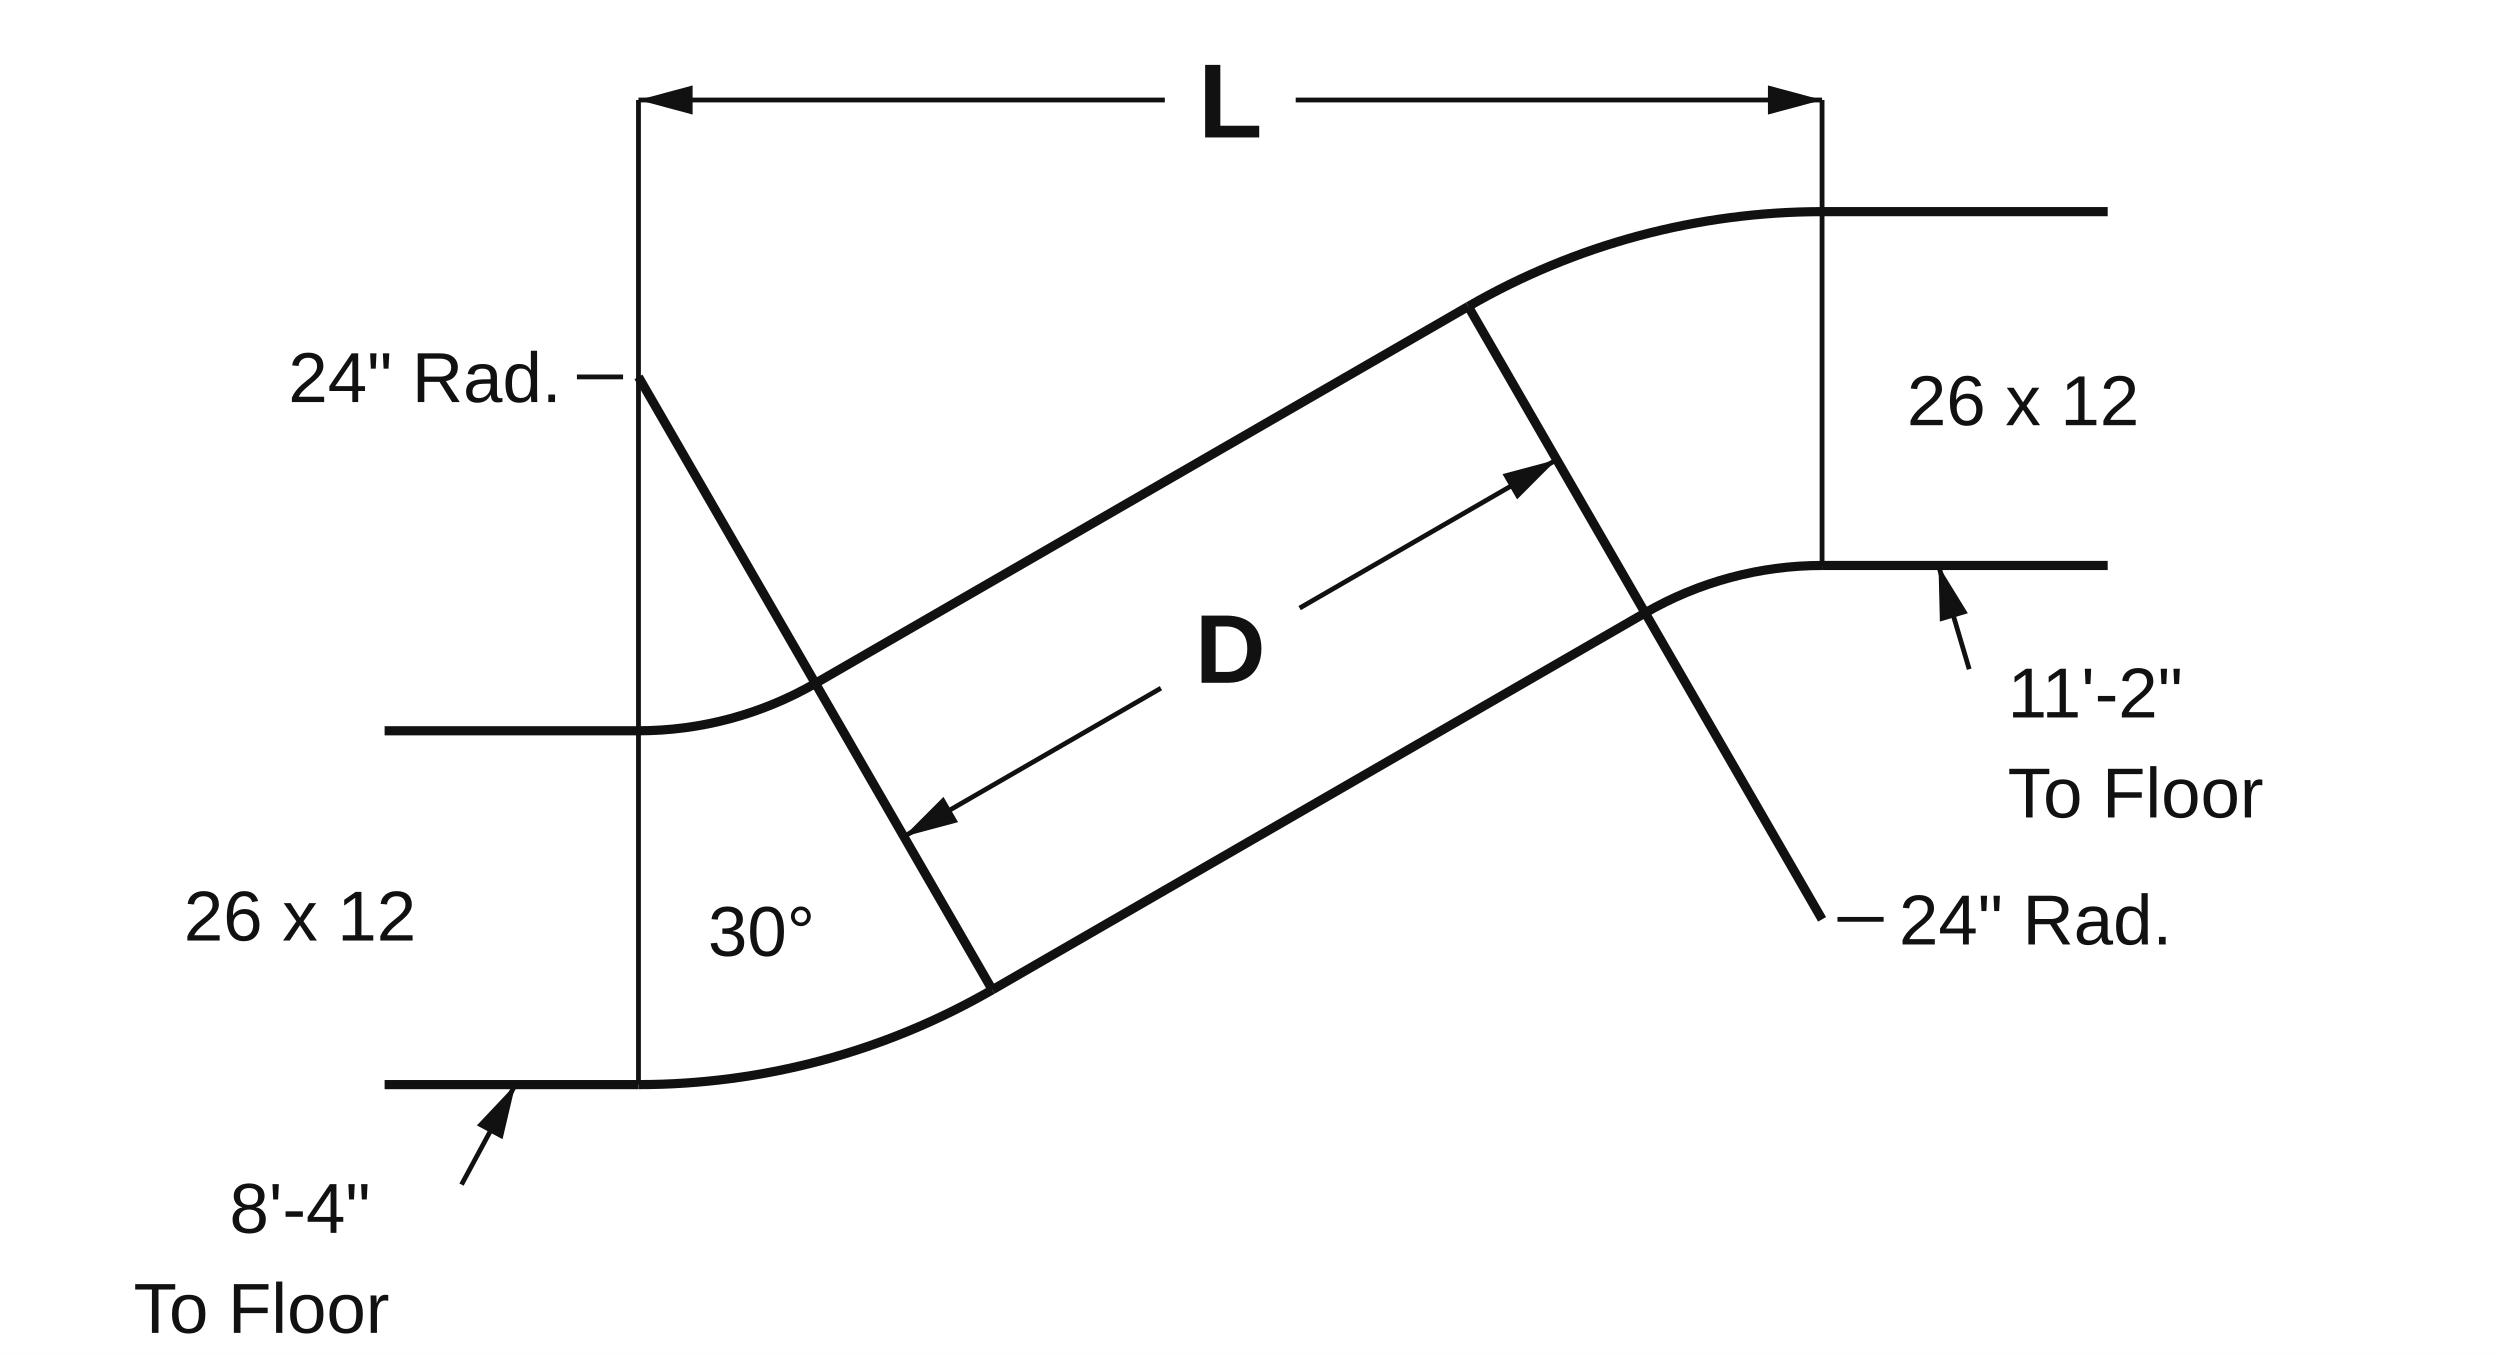
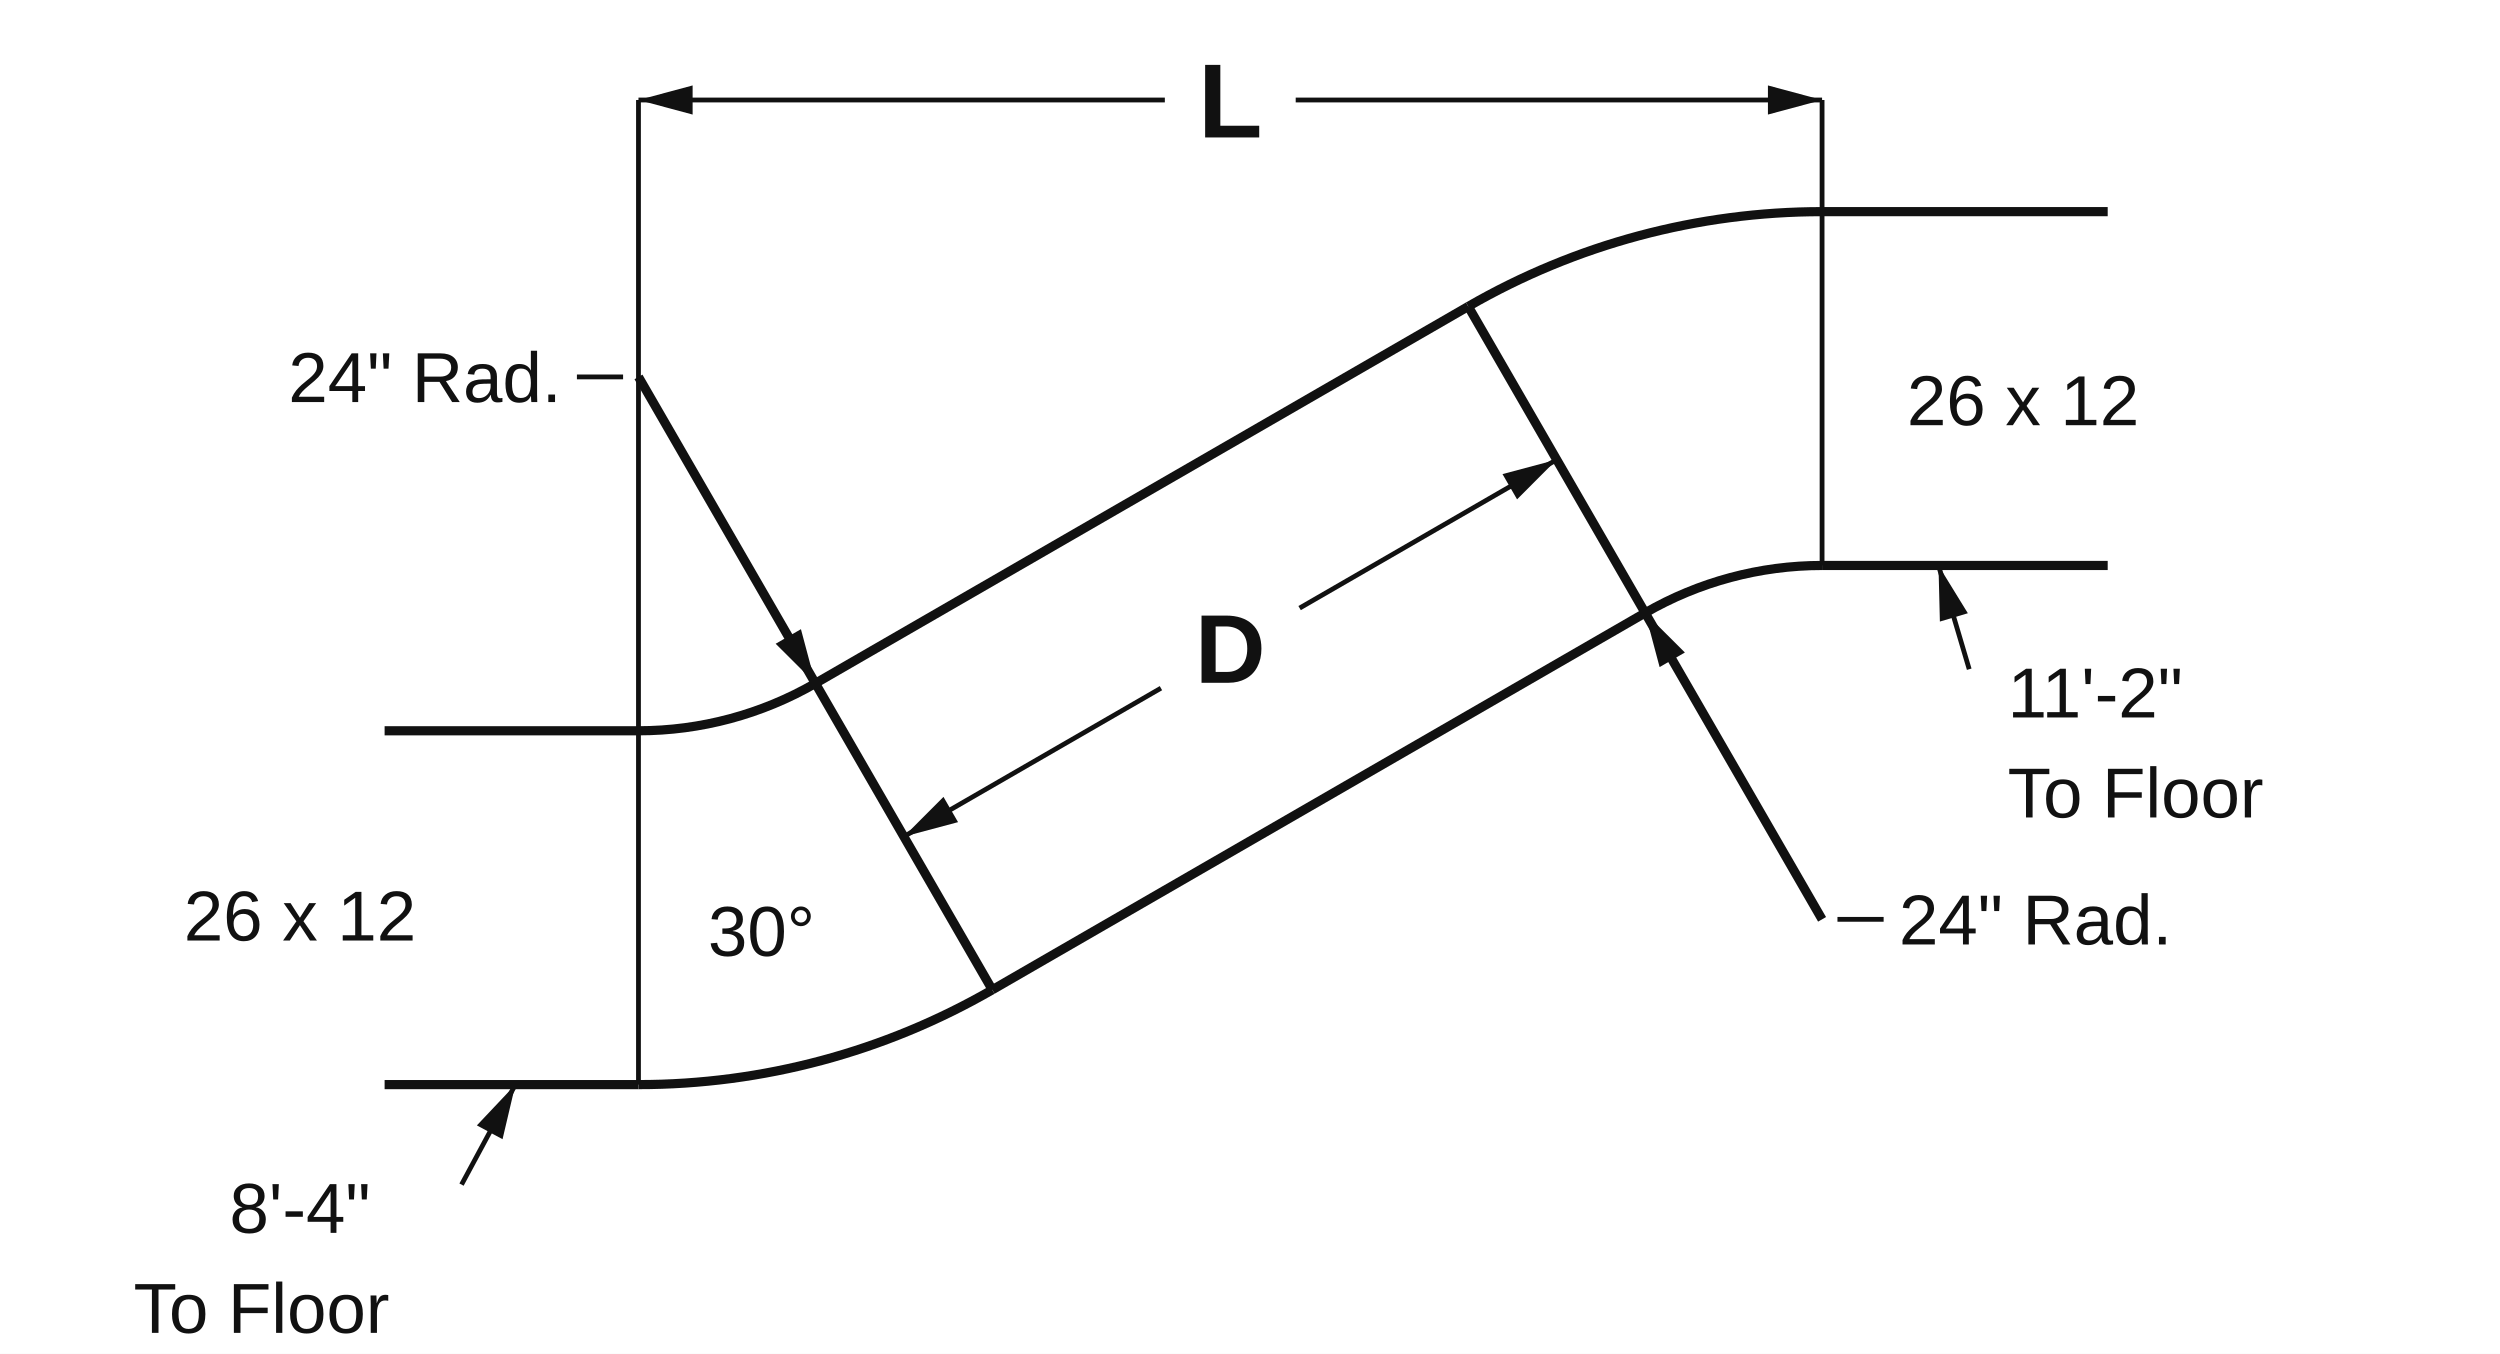
<svg xmlns="http://www.w3.org/2000/svg" viewBox="0 0 640 346.58" font-family="Arial, Helvetica, sans-serif">
  <rect x="0" y="0" width="640" height="346.58" fill="#fff" />
  <line x1="98.46" y1="187.08" x2="163.45" y2="187.08" fill="none" stroke="#111" stroke-width="2.35" stroke-linecap="butt" />
  <line x1="98.46" y1="277.66" x2="163.45" y2="277.66" fill="none" stroke="#111" stroke-width="2.35" stroke-linecap="butt" />
  <path d="M163.45,187.08 A90.58,90.58 0 0 0 208.74,174.94" fill="none" stroke="#111" stroke-width="2.35" />
  <path d="M163.45,277.66 A181.17,181.17 0 0 0 254.03,253.39" fill="none" stroke="#111" stroke-width="2.35" />
  <line x1="163.45" y1="96.49" x2="254.03" y2="253.39" fill="none" stroke="#111" stroke-width="2.35" stroke-linecap="butt" />
+   <polygon points="208.74,174.94 198.57,164.8 205.04,161.07" fill="#111" stroke="none" />
  <line x1="208.74" y1="174.94" x2="375.87" y2="78.45" fill="none" stroke="#111" stroke-width="2.35" stroke-linecap="butt" />
  <line x1="254.03" y1="253.39" x2="421.16" y2="156.9" fill="none" stroke="#111" stroke-width="2.35" stroke-linecap="butt" />
  <path d="M421.16,156.9 A90.58,90.58 0 0 1 466.45,144.76" fill="none" stroke="#111" stroke-width="2.35" />
  <path d="M375.87,78.45 A181.17,181.17 0 0 1 466.45,54.18" fill="none" stroke="#111" stroke-width="2.35" />
  <line x1="466.45" y1="235.35" x2="375.87" y2="78.45" fill="none" stroke="#111" stroke-width="2.35" stroke-linecap="butt" />
+   <polygon points="421.16,156.9 431.33,167.04 424.86,170.77" fill="#111" stroke="none" />
  <line x1="466.45" y1="144.76" x2="539.57" y2="144.76" fill="none" stroke="#111" stroke-width="2.35" stroke-linecap="butt" />
  <line x1="466.45" y1="54.18" x2="539.57" y2="54.18" fill="none" stroke="#111" stroke-width="2.35" stroke-linecap="butt" />
  <line x1="163.45" y1="25.6" x2="163.45" y2="277.66" fill="none" stroke="#111" stroke-width="1.23" stroke-linecap="butt" />
  <line x1="466.45" y1="25.6" x2="466.45" y2="144.76" fill="none" stroke="#111" stroke-width="1.23" stroke-linecap="butt" />
  <line x1="163.45" y1="25.6" x2="298.2" y2="25.6" fill="none" stroke="#111" stroke-width="1.23" stroke-linecap="butt" />
  <line x1="331.7" y1="25.6" x2="466.45" y2="25.6" fill="none" stroke="#111" stroke-width="1.23" stroke-linecap="butt" />
  <polygon points="163.45,25.6 177.31,21.87 177.31,29.33" fill="#111" stroke="none" />
  <polygon points="466.45,25.6 452.59,29.33 452.59,21.87" fill="#111" stroke="none" />
  <text x="314.95" y="35.19" font-size="27" text-anchor="middle" font-weight="bold" fill="#111">L</text>
  <line x1="231.38" y1="214.17" x2="297.2" y2="176.17" fill="none" stroke="#111" stroke-width="1.23" stroke-linecap="butt" />
  <line x1="332.7" y1="155.67" x2="398.51" y2="117.67" fill="none" stroke="#111" stroke-width="1.23" stroke-linecap="butt" />
  <polygon points="231.38,214.17 241.53,204 245.26,210.47" fill="#111" stroke="none" />
  <polygon points="398.51,117.67 388.37,127.84 384.64,121.37" fill="#111" stroke="none" />
  <text x="314.95" y="174.79" font-size="25" text-anchor="middle" font-weight="bold" fill="#111">D</text>
  <line x1="159.51" y1="96.49" x2="147.69" y2="96.49" fill="none" stroke="#111" stroke-width="1.23" stroke-linecap="butt" />
  <text x="143.75" y="102.93" font-size="18.13" text-anchor="end" fill="#111">24" Rad.</text>
  <line x1="470.39" y1="235.35" x2="482.21" y2="235.35" fill="none" stroke="#111" stroke-width="1.23" stroke-linecap="butt" />
  <text x="486.14" y="241.78" font-size="18.13" text-anchor="start" fill="#111">24" Rad.</text>
  <text x="194.95" y="244.71" font-size="18.13" text-anchor="middle" fill="#111">30°</text>
  <text x="76.8" y="240.78" font-size="18.13" text-anchor="middle" fill="#111">26 x 12</text>
  <text x="517.91" y="108.84" font-size="18.13" text-anchor="middle" fill="#111">26 x 12</text>
  <polyline points="131.94,277.66 118.15,303.26" fill="none" stroke="#111" stroke-width="1.23" stroke-linejoin="miter" />
  <polygon points="131.94,277.66 128.65,291.64 122.08,288.1" fill="#111" stroke="none" />
  <text x="76.8" y="315.61" font-size="18.13" text-anchor="middle" fill="#111">8'-4"</text>
  <text x="66.95" y="341.21" font-size="18.13" text-anchor="middle" fill="#111">To Floor</text>
  <polyline points="496.25,144.76 504.12,171.32" fill="none" stroke="#111" stroke-width="1.23" stroke-linejoin="miter" />
  <polygon points="496.25,144.76 503.77,156.99 496.61,159.12" fill="#111" stroke="none" />
  <text x="513.97" y="183.67" font-size="18.13" text-anchor="start" fill="#111">11'-2"</text>
  <text x="513.97" y="209.27" font-size="18.13" text-anchor="start" fill="#111">To Floor</text>
</svg>
